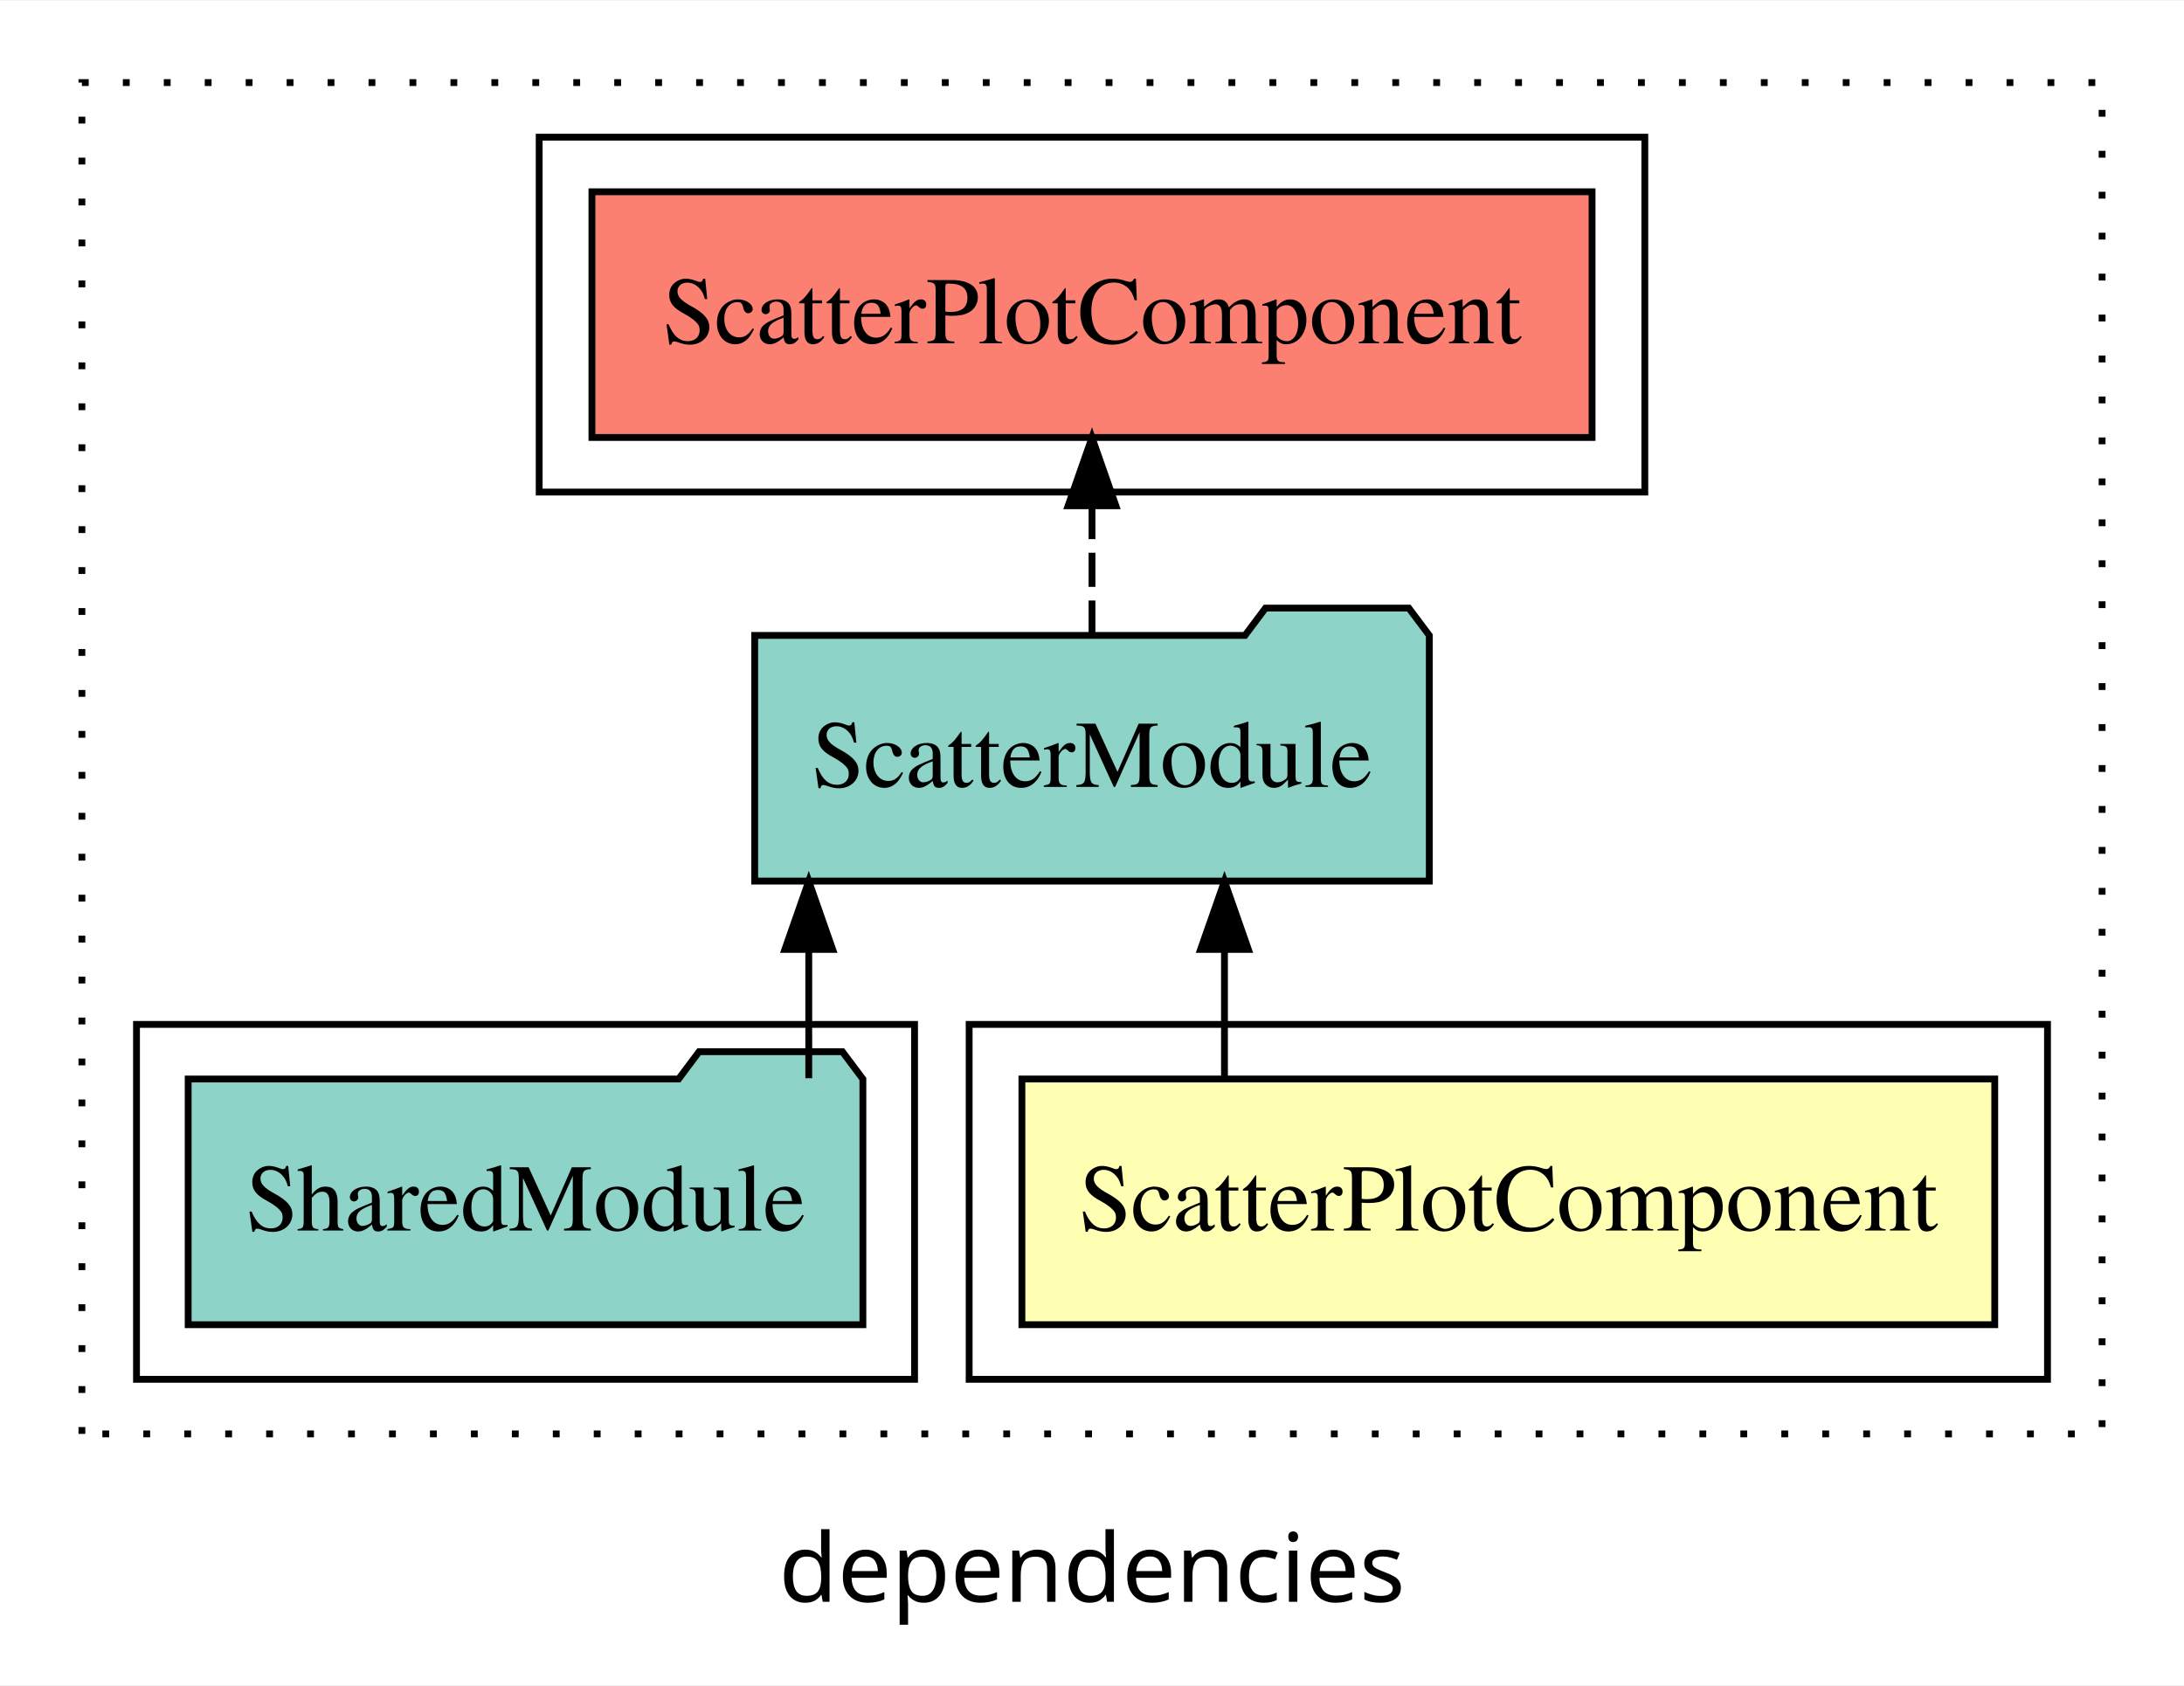
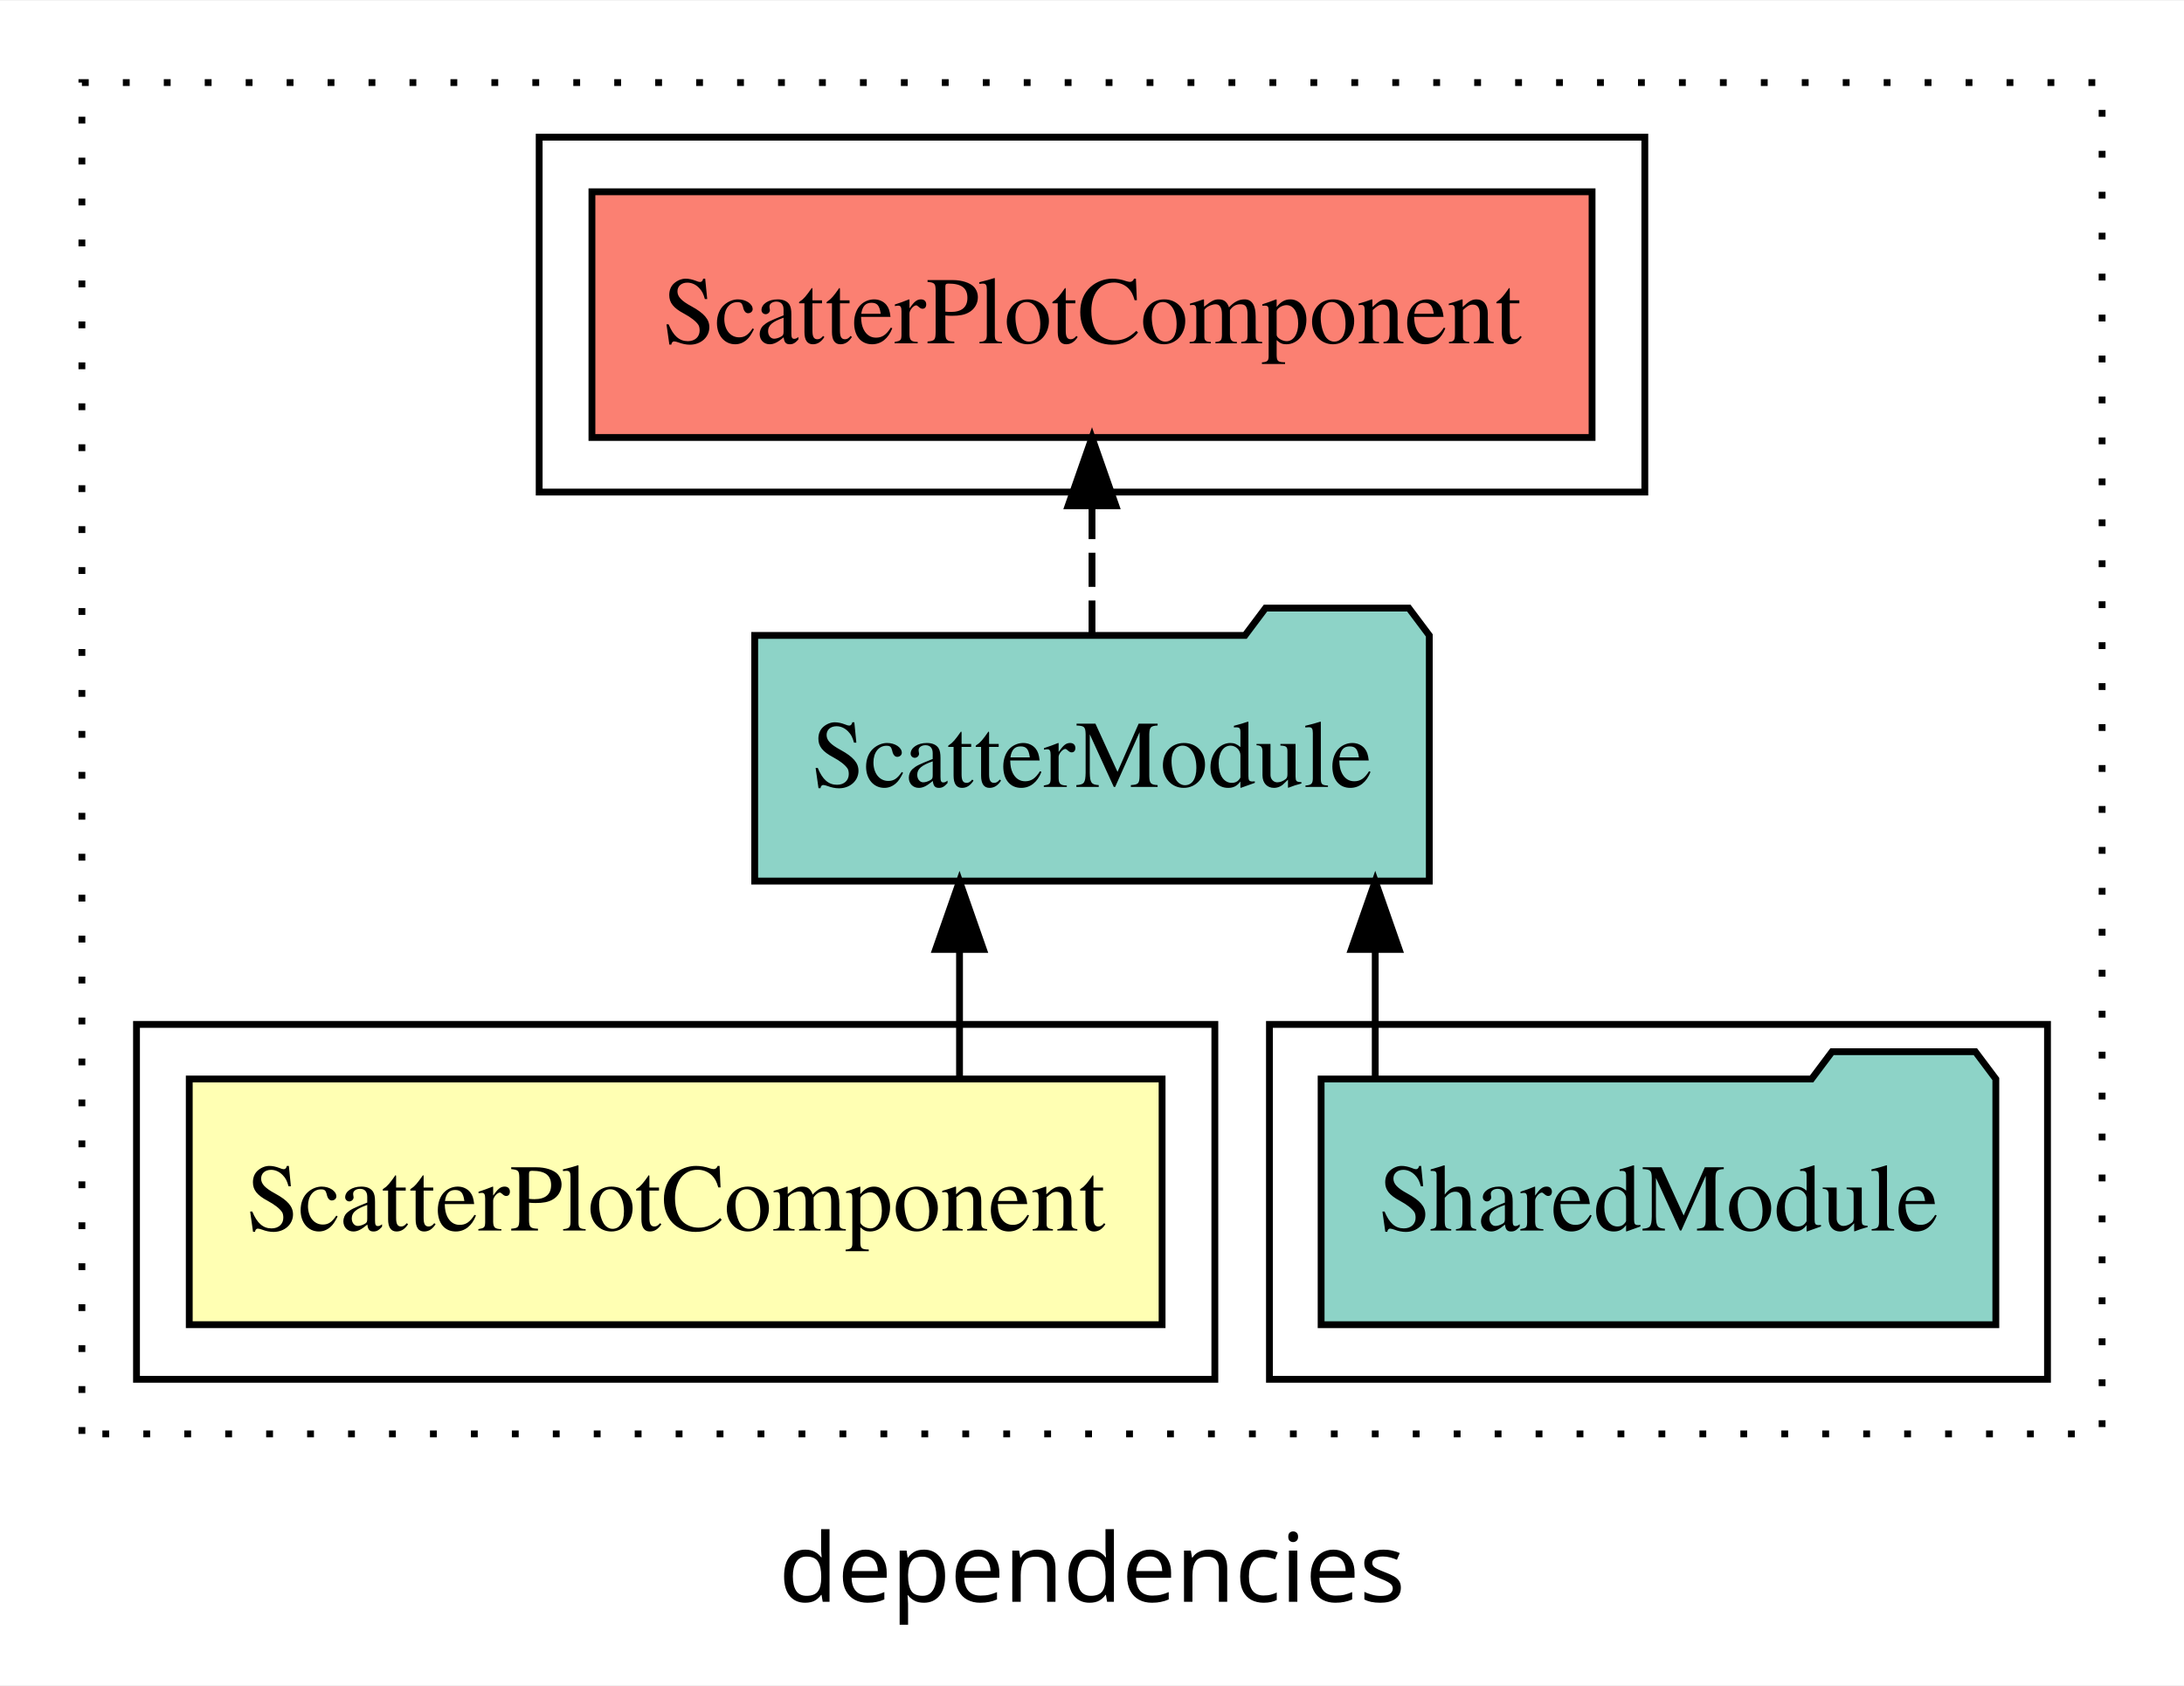
<svg xmlns="http://www.w3.org/2000/svg" width="320pt" height="247pt" viewBox="0.00 0.00 320.00 246.80">
  <g id="graph0" class="graph" transform="scale(1 1) rotate(0) translate(4 242.8)">
    <polygon fill="white" stroke="transparent" points="-4,4 -4,-242.8 316,-242.8 316,4 -4,4" />
    <text text-anchor="middle" x="156" y="-8.2" font-family="sans-serif" font-size="14.00">dependencies</text>
    <g id="clust1" class="cluster">
      <polygon fill="none" stroke="black" stroke-dasharray="1,5" points="8,-32.8 8,-230.8 304,-230.8 304,-32.8 8,-32.8" />
    </g>
-     <g id="clust2" class="cluster">
-       <polygon fill="none" stroke="black" points="138,-40.8 138,-92.8 296,-92.8 296,-40.8 138,-40.8" />
+     <g id="clust4" class="cluster">
+       <polygon fill="none" stroke="black" points="182,-40.8 182,-92.8 296,-92.8 296,-40.8 182,-40.8" />
    </g>
    <g id="clust5" class="cluster">
      <polygon fill="none" stroke="black" points="75,-170.8 75,-222.8 237,-222.8 237,-170.8 75,-170.8" />
    </g>
-     <g id="clust4" class="cluster">
-       <polygon fill="none" stroke="black" points="16,-40.8 16,-92.8 130,-92.8 130,-40.8 16,-40.8" />
+     <g id="clust2" class="cluster">
+       <polygon fill="none" stroke="black" points="16,-40.8 16,-92.8 174,-92.8 174,-40.8 16,-40.8" />
    </g>
    <g id="node1" class="node">
-       <polygon fill="#ffffb3" stroke="black" points="288.27,-84.8 145.73,-84.8 145.73,-48.8 288.27,-48.8 288.27,-84.8" />
-       <text text-anchor="middle" x="217" y="-62.6" font-family="Times,serif" font-size="14.00">ScatterPlotComponent</text>
+       <polygon fill="#ffffb3" stroke="black" points="166.27,-84.8 23.73,-84.8 23.73,-48.8 166.27,-48.8 166.27,-84.8" />
+       <text text-anchor="middle" x="95" y="-62.6" font-family="Times,serif" font-size="14.00">ScatterPlotComponent</text>
    </g>
    <g id="node2" class="node">
      <polygon fill="#8dd3c7" stroke="black" points="205.42,-149.8 202.42,-153.8 181.42,-153.8 178.42,-149.8 106.58,-149.8 106.58,-113.8 205.42,-113.8 205.42,-149.8" />
      <text text-anchor="middle" x="156" y="-127.6" font-family="Times,serif" font-size="14.00">ScatterModule</text>
    </g>
    <g id="edge1" class="edge">
-       <path fill="none" stroke="black" d="M175.41,-84.91C175.41,-84.91 175.41,-103.79 175.41,-103.79" />
-       <polygon fill="black" stroke="black" points="171.91,-103.79 175.41,-113.79 178.91,-103.79 171.91,-103.79" />
+       <path fill="none" stroke="black" d="M136.59,-84.91C136.59,-84.91 136.59,-103.79 136.59,-103.79" />
+       <polygon fill="black" stroke="black" points="133.09,-103.79 136.59,-113.79 140.09,-103.79 133.09,-103.79" />
    </g>
    <g id="node4" class="node">
      <polygon fill="#fb8072" stroke="black" points="229.27,-214.8 82.73,-214.8 82.73,-178.8 229.27,-178.8 229.27,-214.8" />
      <text text-anchor="middle" x="156" y="-192.6" font-family="Times,serif" font-size="14.00">ScatterPlotComponent </text>
    </g>
    <g id="edge3" class="edge">
      <path fill="none" stroke="black" stroke-dasharray="5,2" d="M156,-149.91C156,-149.91 156,-168.79 156,-168.79" />
      <polygon fill="black" stroke="black" points="152.5,-168.79 156,-178.79 159.5,-168.79 152.5,-168.79" />
    </g>
    <g id="node3" class="node">
-       <polygon fill="#8dd3c7" stroke="black" points="122.43,-84.8 119.43,-88.8 98.43,-88.8 95.43,-84.8 23.57,-84.8 23.57,-48.8 122.43,-48.8 122.43,-84.8" />
-       <text text-anchor="middle" x="73" y="-62.6" font-family="Times,serif" font-size="14.00">SharedModule</text>
+       <polygon fill="#8dd3c7" stroke="black" points="288.43,-84.8 285.43,-88.8 264.43,-88.8 261.43,-84.8 189.57,-84.8 189.57,-48.8 288.43,-48.8 288.43,-84.8" />
+       <text text-anchor="middle" x="239" y="-62.6" font-family="Times,serif" font-size="14.00">SharedModule</text>
    </g>
    <g id="edge2" class="edge">
-       <path fill="none" stroke="black" d="M114.5,-84.91C114.5,-84.91 114.5,-103.79 114.5,-103.79" />
-       <polygon fill="black" stroke="black" points="111,-103.79 114.5,-113.79 118,-103.79 111,-103.79" />
+       <path fill="none" stroke="black" d="M197.5,-84.91C197.5,-84.91 197.5,-103.79 197.5,-103.79" />
+       <polygon fill="black" stroke="black" points="194,-103.79 197.5,-113.79 201,-103.79 194,-103.79" />
    </g>
  </g>
</svg>
